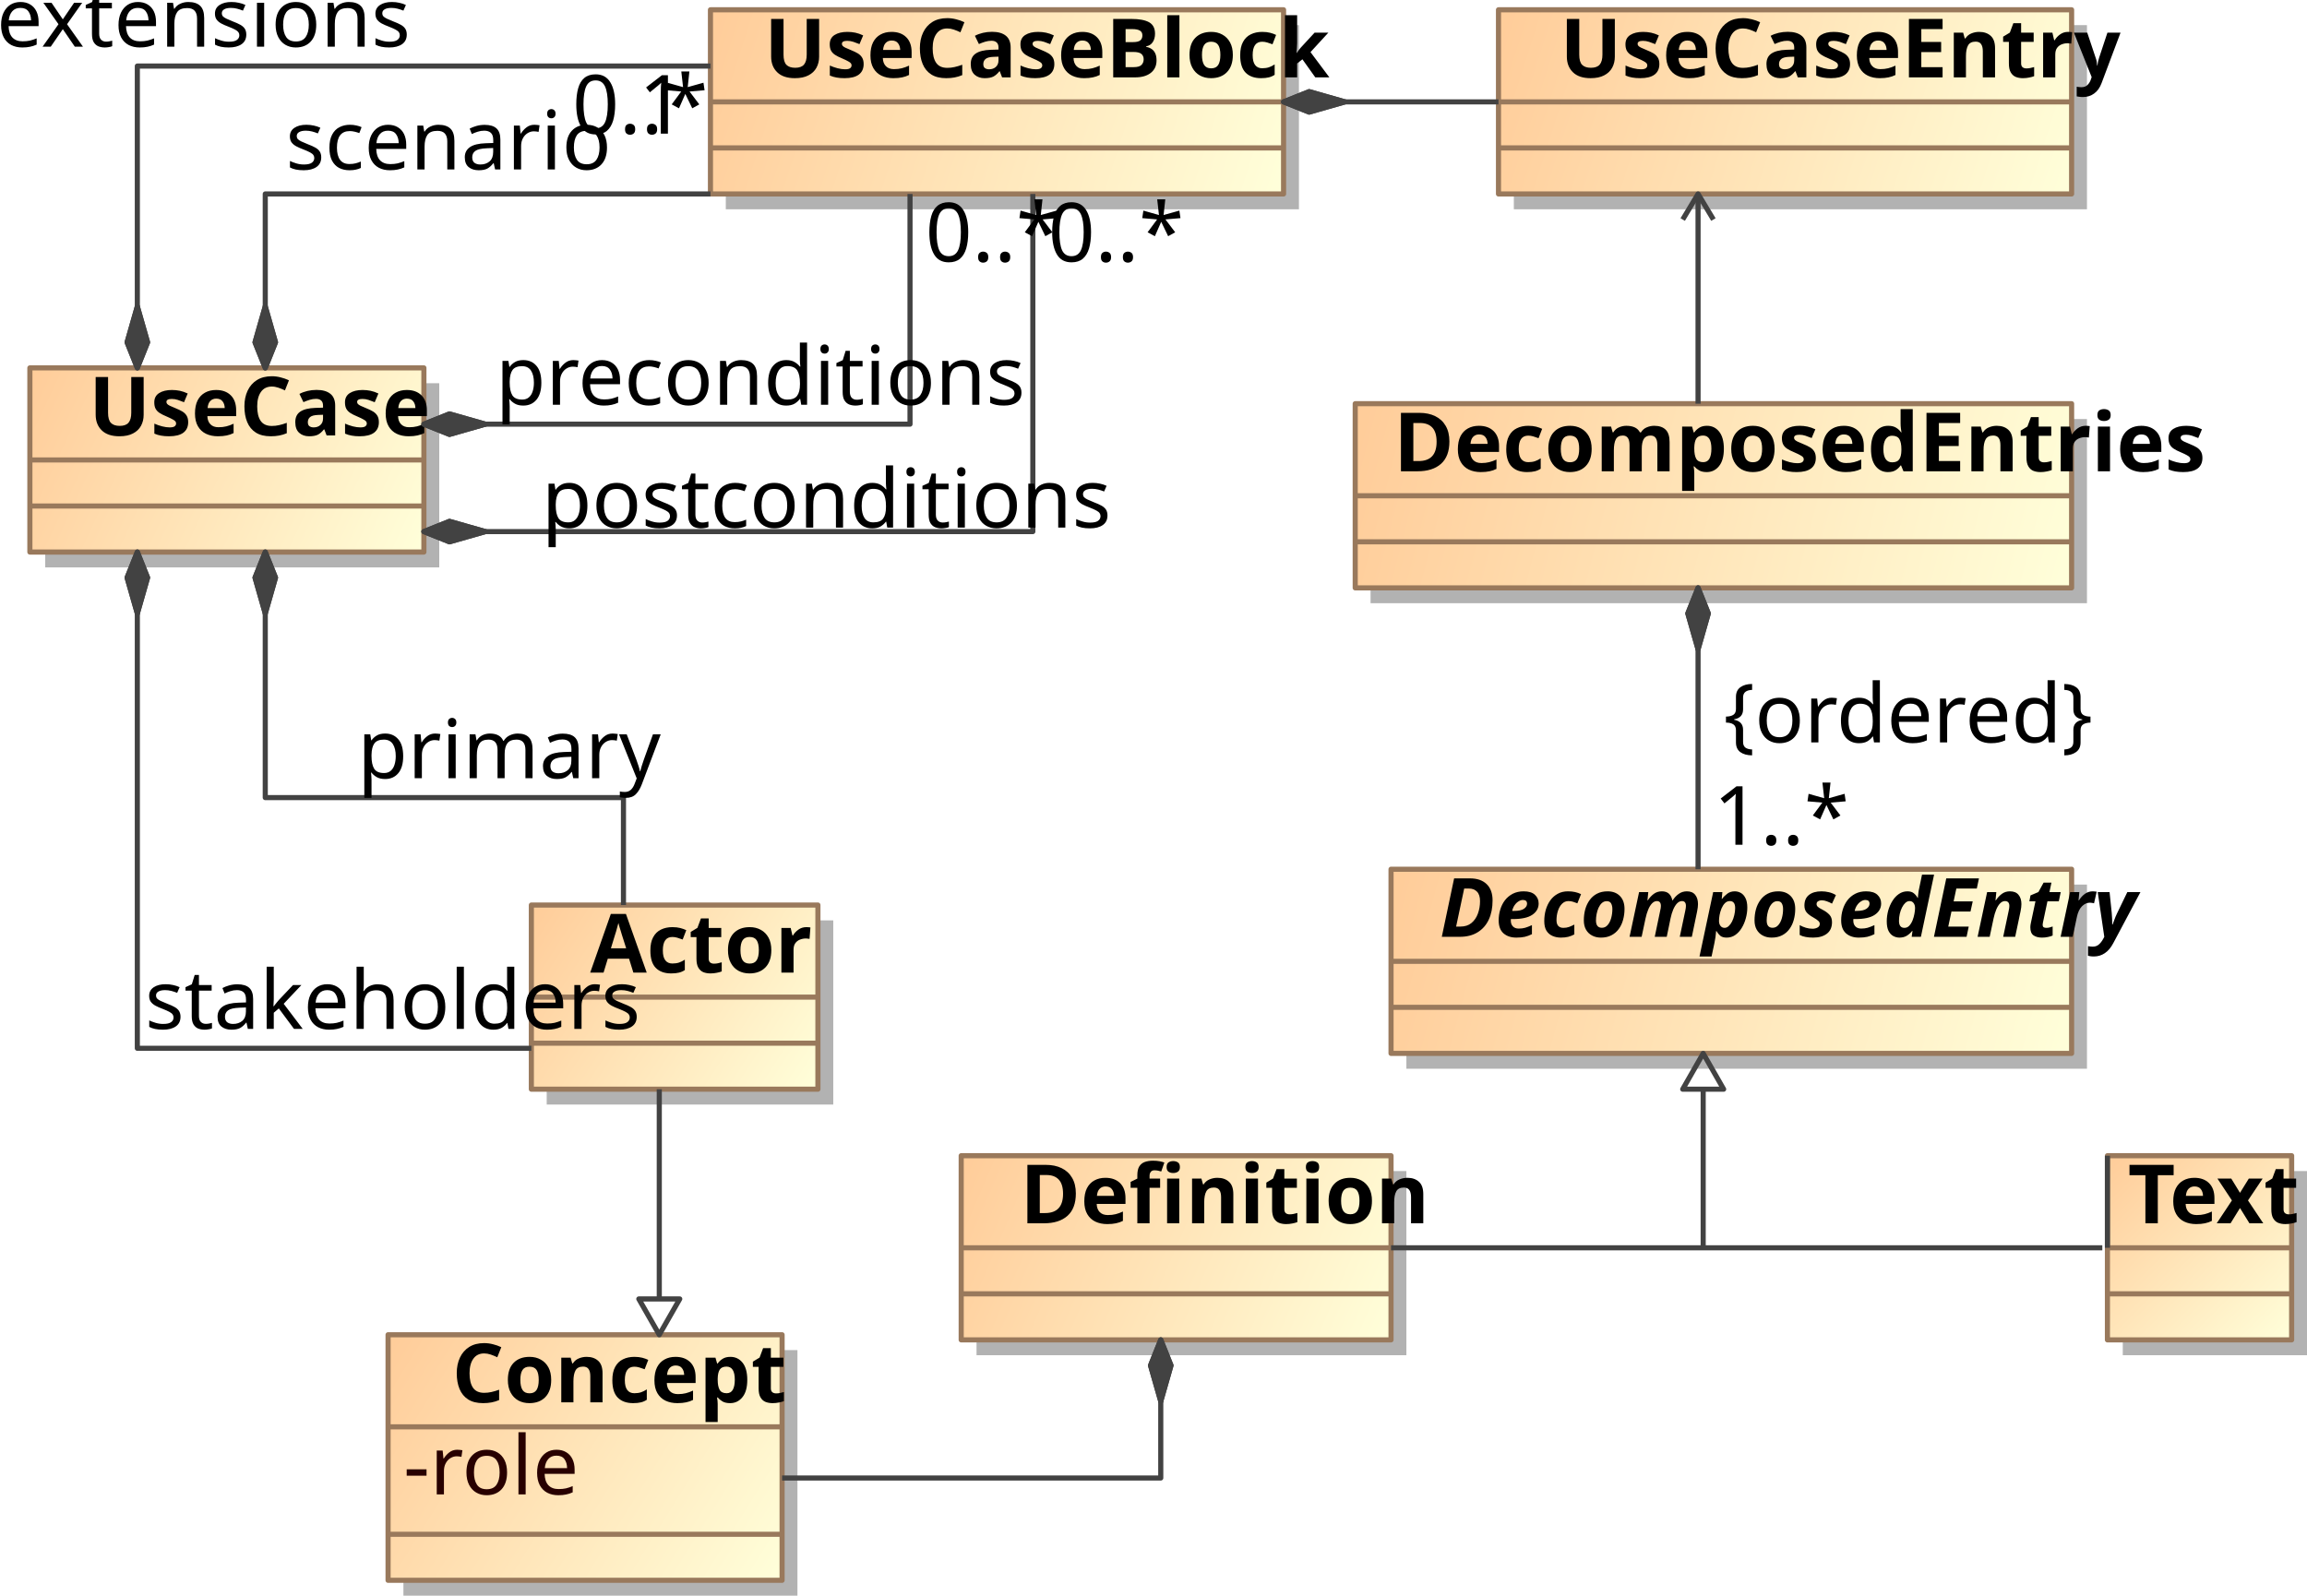
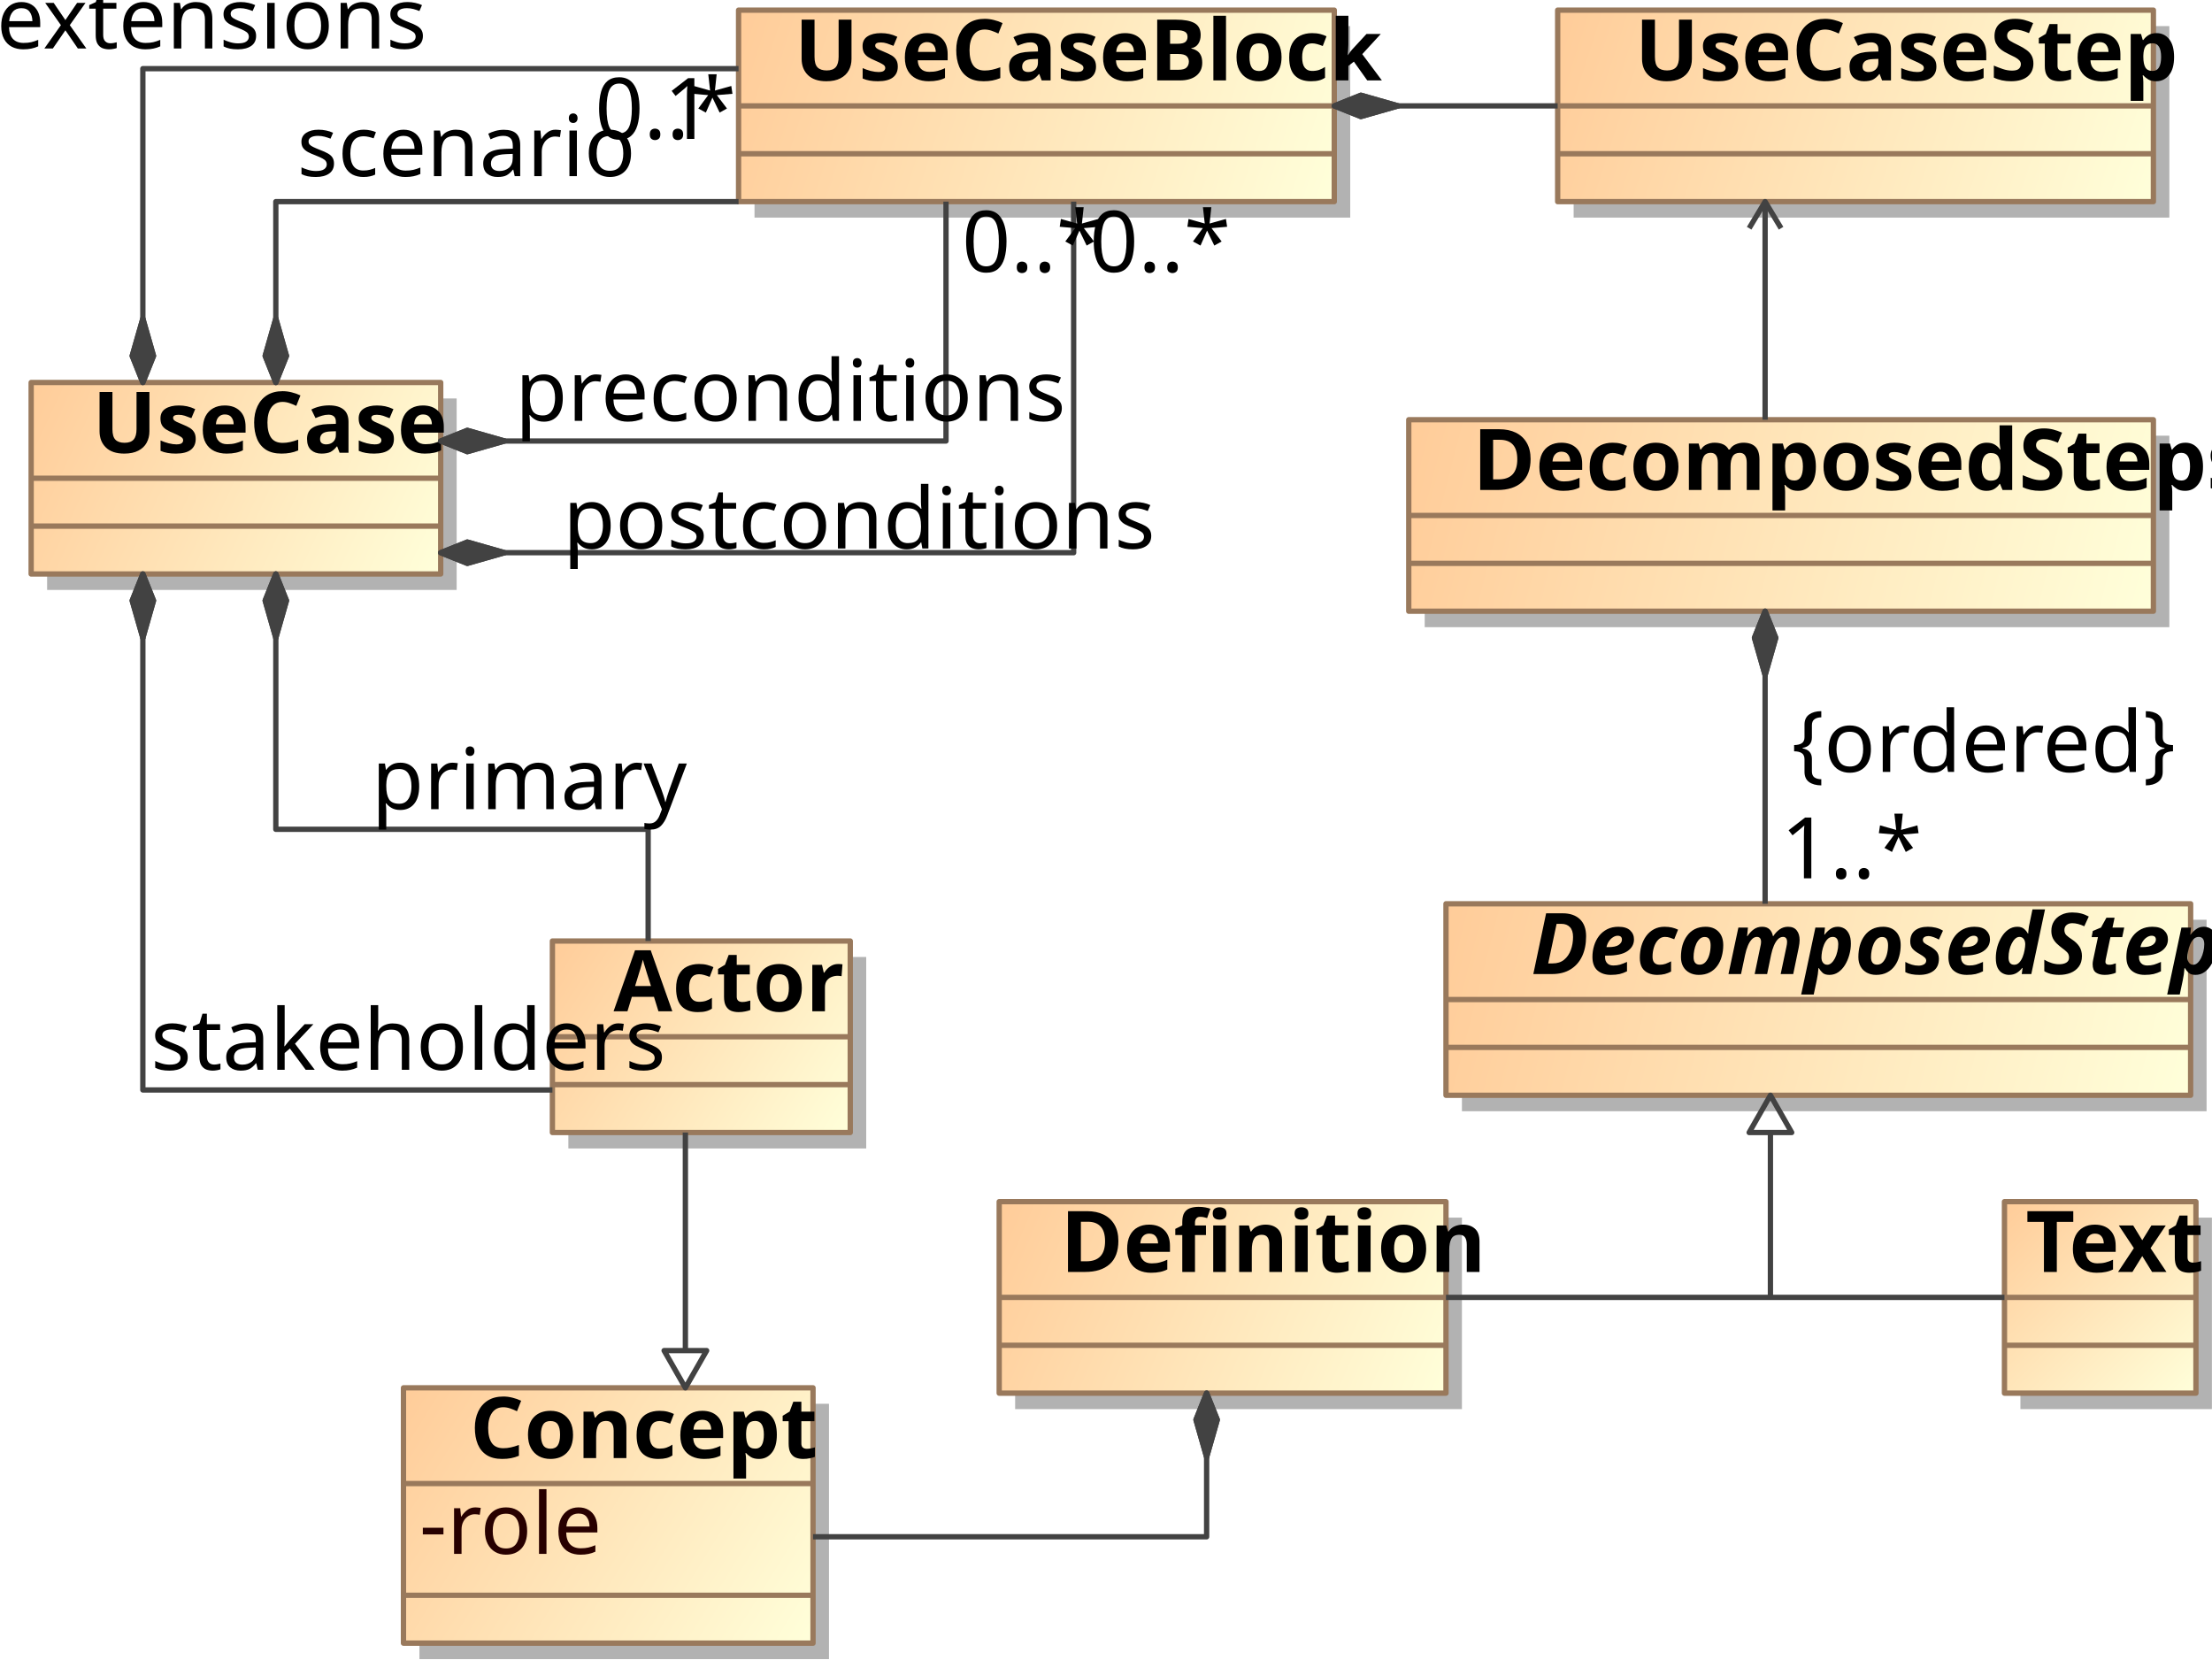
- <svg xmlns="http://www.w3.org/2000/svg" width="4.696in" stroke-miterlimit="10" font-weight="normal" viewBox="0 0 450.838 311.907" height="3.249in" font-style="normal" font-size="12" id="svg2" version="1.1" style="font-style:normal;font-weight:normal;font-size:12px;font-family:Dialog;color-interpolation:auto;fill:#000000;fill-opacity:1;stroke:#000000;stroke-width:1;stroke-linecap:square;stroke-linejoin:miter;stroke-miterlimit:10;stroke-dasharray:none;stroke-dashoffset:0;stroke-opacity:1;color-rendering:auto;image-rendering:auto;shape-rendering:auto;text-rendering:auto">
+ <svg xmlns="http://www.w3.org/2000/svg" width="4.332in" stroke-miterlimit="10" font-weight="normal" viewBox="0 0 415.838 311.907" height="3.249in" font-style="normal" font-size="12" id="svg2" version="1.1" style="font-style:normal;font-weight:normal;font-size:12px;font-family:Dialog;color-interpolation:auto;fill:#000000;fill-opacity:1;stroke:#000000;stroke-width:1;stroke-linecap:square;stroke-linejoin:miter;stroke-miterlimit:10;stroke-dasharray:none;stroke-dashoffset:0;stroke-opacity:1;color-rendering:auto;image-rendering:auto;shape-rendering:auto;text-rendering:auto">
  <defs id="genericDefs">
    <defs id="defs1">
-       <linearGradient spreadMethod="pad" id="linearGradient1" y2="204" y1="168" x2="427" gradientUnits="userSpaceOnUse" x1="287">
+       <linearGradient spreadMethod="pad" id="linearGradient1" y2="295" y1="259" x2="434" gradientUnits="userSpaceOnUse" x1="294">
        <stop id="stop9" offset="0%" stop-color="rgb(255,204,153)" stop-opacity="1" />
        <stop id="stop11" offset="100%" stop-color="rgb(255,255,218)" stop-opacity="1" />
      </linearGradient>
-       <linearGradient spreadMethod="pad" id="linearGradient2" y2="295" y1="259" x2="427" gradientUnits="userSpaceOnUse" x1="294">
+       <linearGradient spreadMethod="pad" id="linearGradient2" y2="204" y1="168" x2="427" gradientUnits="userSpaceOnUse" x1="287">
        <stop id="stop14" offset="0%" stop-color="rgb(255,204,153)" stop-opacity="1" />
        <stop id="stop16" offset="100%" stop-color="rgb(255,255,218)" stop-opacity="1" />
      </linearGradient>
      <linearGradient spreadMethod="pad" id="linearGradient3" y2="127" y1="91" x2="427" gradientUnits="userSpaceOnUse" x1="315">
        <stop id="stop19" offset="0%" stop-color="rgb(255,204,153)" stop-opacity="1" />
        <stop id="stop21" offset="100%" stop-color="rgb(255,255,218)" stop-opacity="1" />
      </linearGradient>
      <linearGradient spreadMethod="pad" id="linearGradient4" y2="127" y1="91" x2="273" gradientUnits="userSpaceOnUse" x1="161">
        <stop id="stop24" offset="0%" stop-color="rgb(255,204,153)" stop-opacity="1" />
        <stop id="stop26" offset="100%" stop-color="rgb(255,255,218)" stop-opacity="1" />
      </linearGradient>
      <linearGradient spreadMethod="pad" id="linearGradient5" y2="351" y1="315" x2="294" gradientUnits="userSpaceOnUse" x1="210">
        <stop id="stop29" offset="0%" stop-color="rgb(255,204,153)" stop-opacity="1" />
        <stop id="stop31" offset="100%" stop-color="rgb(255,255,218)" stop-opacity="1" />
      </linearGradient>
      <linearGradient spreadMethod="pad" id="linearGradient6" y2="398" y1="350" x2="175" gradientUnits="userSpaceOnUse" x1="98">
        <stop id="stop34" offset="0%" stop-color="rgb(255,204,153)" stop-opacity="1" />
        <stop id="stop36" offset="100%" stop-color="rgb(255,255,218)" stop-opacity="1" />
      </linearGradient>
      <linearGradient spreadMethod="pad" id="linearGradient7" y2="197" y1="161" x2="105" gradientUnits="userSpaceOnUse" x1="28">
        <stop id="stop39" offset="0%" stop-color="rgb(255,204,153)" stop-opacity="1" />
        <stop id="stop41" offset="100%" stop-color="rgb(255,255,218)" stop-opacity="1" />
      </linearGradient>
      <linearGradient spreadMethod="pad" id="linearGradient8" y2="302" y1="266" x2="182" gradientUnits="userSpaceOnUse" x1="126">
        <stop id="stop44" offset="0%" stop-color="rgb(255,204,153)" stop-opacity="1" />
        <stop id="stop46" offset="100%" stop-color="rgb(255,255,218)" stop-opacity="1" />
      </linearGradient>
-       <linearGradient spreadMethod="pad" id="linearGradient9" y2="351" y1="315" x2="470" gradientUnits="userSpaceOnUse" x1="434">
+       <linearGradient spreadMethod="pad" id="linearGradient9" y2="351" y1="315" x2="435" gradientUnits="userSpaceOnUse" x1="399">
        <stop id="stop49" offset="0%" stop-color="rgb(255,204,153)" stop-opacity="1" />
        <stop id="stop51" offset="100%" stop-color="rgb(255,255,218)" stop-opacity="1" />
      </linearGradient>
      <clipPath id="clipPath1" clipPathUnits="userSpaceOnUse">
        <path id="path54" d="m 0,-5 505,0 0,438 L 0,433 0,-5 Z" />
      </clipPath>
      <clipPath id="clipPath2" clipPathUnits="userSpaceOnUse">
        <path id="path57" d="M -61.01,39.887 193.869,-372.741 545.241,-155.7 290.361,256.928 -61.01,39.887 Z" />
      </clipPath>
    </defs>
  </defs>
-   <text x="169" space="preserve" y="18.21" font-weight="normal" clip-path="url(#clipPath1)" id="text89" style="font-weight:normal;font-size:medium;stroke:none;stroke-linecap:butt;stroke-linejoin:round;text-rendering:geometricPrecision" transform="translate(498.0797,-46.2803)" />
-   <rect x="290" y="171" clip-path="url(#clipPath1)" width="140" height="36" id="rect99" style="font-weight:bold;font-size:medium;fill:#b2b2b2;stroke:none;stroke-linecap:butt;stroke-linejoin:round;text-rendering:geometricPrecision" transform="translate(-22.16211,-89.09322)" />
-   <rect x="287" y="168" clip-path="url(#clipPath1)" width="140" height="36" id="rect101" style="font-weight:bold;font-size:medium;fill:url(#linearGradient1);stroke:none;stroke-linecap:butt;stroke-linejoin:round;text-rendering:geometricPrecision" transform="translate(-22.16211,-89.09322)" />
-   <rect x="287" y="168" clip-path="url(#clipPath1)" width="140" height="36" id="rect103" style="font-weight:bold;font-size:medium;fill:none;stroke:#99795c;stroke-linecap:butt;stroke-linejoin:round;text-rendering:geometricPrecision" transform="translate(-22.16211,-89.09322)" />
-   <line clip-path="url(#clipPath1)" x1="287" x2="427" y1="186" y2="186" id="line105" style="font-weight:bold;font-size:medium;fill:none;stroke:#99795c;stroke-linecap:butt;stroke-linejoin:round;text-rendering:geometricPrecision" transform="translate(-22.16211,-89.09322)" />
-   <line clip-path="url(#clipPath1)" x1="287" x2="427" y1="195" y2="195" id="line107" style="font-weight:bold;font-size:medium;fill:none;stroke:#99795c;stroke-linecap:butt;stroke-linejoin:round;text-rendering:geometricPrecision" transform="translate(-22.16211,-89.09322)" />
-   <text x="294.5" space="preserve" y="181.21" clip-path="url(#clipPath1)" id="text109" style="font-weight:bold;font-size:medium;stroke:none;stroke-linecap:butt;stroke-linejoin:round;text-rendering:geometricPrecision" transform="translate(-22.16211,-89.09322)">DecomposedEntries</text>
-   <rect x="297" y="262" clip-path="url(#clipPath1)" width="133" height="36" id="rect111" style="font-weight:bold;font-size:medium;fill:#b2b2b2;stroke:none;stroke-linecap:butt;stroke-linejoin:round;text-rendering:geometricPrecision" transform="translate(-22.16211,-89.09322)" />
-   <rect x="294" y="259" clip-path="url(#clipPath1)" width="133" height="36" id="rect113" style="font-weight:bold;font-size:medium;fill:url(#linearGradient2);stroke:none;stroke-linecap:butt;stroke-linejoin:round;text-rendering:geometricPrecision" transform="translate(-22.16211,-89.09322)" />
-   <rect x="294" y="259" clip-path="url(#clipPath1)" width="133" height="36" id="rect115" style="font-weight:bold;font-size:medium;fill:none;stroke:#99795c;stroke-linecap:butt;stroke-linejoin:round;text-rendering:geometricPrecision" transform="translate(-22.16211,-89.09322)" />
-   <line clip-path="url(#clipPath1)" x1="294" x2="427" y1="277" y2="277" id="line117" style="font-weight:bold;font-size:medium;fill:none;stroke:#99795c;stroke-linecap:butt;stroke-linejoin:round;text-rendering:geometricPrecision" transform="translate(-22.16211,-89.09322)" />
-   <line clip-path="url(#clipPath1)" x1="294" x2="427" y1="286" y2="286" id="line119" style="font-weight:bold;font-size:medium;fill:none;stroke:#99795c;stroke-linecap:butt;stroke-linejoin:round;text-rendering:geometricPrecision" transform="translate(-22.16211,-89.09322)" />
-   <text font-style="italic" x="303.5" space="preserve" y="272.21" clip-path="url(#clipPath1)" id="text121" style="font-style:italic;font-weight:bold;font-size:medium;stroke:none;stroke-linecap:butt;stroke-linejoin:round;text-rendering:geometricPrecision" transform="translate(-22.16211,-89.09322)">DecomposedEntry</text>
+   <text x="169" space="preserve" y="18.21" font-weight="normal" clip-path="url(#clipPath1)" id="text89" style="font-weight:normal;font-size:medium;stroke:none;stroke-linecap:butt;stroke-linejoin:round;text-rendering:geometricPrecision" transform="translate(592.4777,-81.75423)" />
+   <rect x="297" y="262" clip-path="url(#clipPath1)" width="140" height="36" id="rect99" style="font-weight:bold;font-size:medium;fill:#b2b2b2;stroke:none;stroke-linecap:butt;stroke-linejoin:round;text-rendering:geometricPrecision" transform="translate(-22.16211,-89.09322)" />
+   <rect x="294" y="259" clip-path="url(#clipPath1)" width="140" height="36" id="rect101" style="font-weight:bold;font-size:medium;fill:url(#linearGradient1);stroke:none;stroke-linecap:butt;stroke-linejoin:round;text-rendering:geometricPrecision" transform="translate(-22.16211,-89.09322)" />
+   <rect x="294" y="259" clip-path="url(#clipPath1)" width="140" height="36" id="rect103" style="font-weight:bold;font-size:medium;fill:none;stroke:#99795c;stroke-linecap:butt;stroke-linejoin:round;text-rendering:geometricPrecision" transform="translate(-22.16211,-89.09322)" />
+   <line clip-path="url(#clipPath1)" x1="294" x2="434" y1="277" y2="277" id="line105" style="font-weight:bold;font-size:medium;fill:none;stroke:#99795c;stroke-linecap:butt;stroke-linejoin:round;text-rendering:geometricPrecision" transform="translate(-22.16211,-89.09322)" />
+   <line clip-path="url(#clipPath1)" x1="294" x2="434" y1="286" y2="286" id="line107" style="font-weight:bold;font-size:medium;fill:none;stroke:#99795c;stroke-linecap:butt;stroke-linejoin:round;text-rendering:geometricPrecision" transform="translate(-22.16211,-89.09322)" />
+   <text font-style="italic" x="310" space="preserve" y="272.21" clip-path="url(#clipPath1)" id="text109" style="font-style:italic;font-weight:bold;font-size:medium;stroke:none;stroke-linecap:butt;stroke-linejoin:round;text-rendering:geometricPrecision" transform="translate(-22.16211,-89.09322)">DecomposedStep</text>
+   <rect x="290" y="171" clip-path="url(#clipPath1)" width="140" height="36" id="rect111" style="font-weight:bold;font-size:medium;fill:#b2b2b2;stroke:none;stroke-linecap:butt;stroke-linejoin:round;text-rendering:geometricPrecision" transform="translate(-22.16211,-89.09322)" />
+   <rect x="287" y="168" clip-path="url(#clipPath1)" width="140" height="36" id="rect113" style="font-weight:bold;font-size:medium;fill:url(#linearGradient2);stroke:none;stroke-linecap:butt;stroke-linejoin:round;text-rendering:geometricPrecision" transform="translate(-22.16211,-89.09322)" />
+   <rect x="287" y="168" clip-path="url(#clipPath1)" width="140" height="36" id="rect115" style="font-weight:bold;font-size:medium;fill:none;stroke:#99795c;stroke-linecap:butt;stroke-linejoin:round;text-rendering:geometricPrecision" transform="translate(-22.16211,-89.09322)" />
+   <line clip-path="url(#clipPath1)" x1="287" x2="427" y1="186" y2="186" id="line117" style="font-weight:bold;font-size:medium;fill:none;stroke:#99795c;stroke-linecap:butt;stroke-linejoin:round;text-rendering:geometricPrecision" transform="translate(-22.16211,-89.09322)" />
+   <line clip-path="url(#clipPath1)" x1="287" x2="427" y1="195" y2="195" id="line119" style="font-weight:bold;font-size:medium;fill:none;stroke:#99795c;stroke-linecap:butt;stroke-linejoin:round;text-rendering:geometricPrecision" transform="translate(-22.16211,-89.09322)" />
+   <text x="299" space="preserve" y="181.21" clip-path="url(#clipPath1)" id="text121" style="font-weight:bold;font-size:medium;stroke:none;stroke-linecap:butt;stroke-linejoin:round;text-rendering:geometricPrecision" transform="translate(-22.16211,-89.09322)">DecomposedSteps</text>
  <rect x="318" y="94" clip-path="url(#clipPath1)" width="112" height="36" id="rect123" style="font-weight:bold;font-size:medium;fill:#b2b2b2;stroke:none;stroke-linecap:butt;stroke-linejoin:round;text-rendering:geometricPrecision" transform="translate(-22.16211,-89.09322)" />
  <rect x="315" y="91" clip-path="url(#clipPath1)" width="112" height="36" id="rect125" style="font-weight:bold;font-size:medium;fill:url(#linearGradient3);stroke:none;stroke-linecap:butt;stroke-linejoin:round;text-rendering:geometricPrecision" transform="translate(-22.16211,-89.09322)" />
  <rect x="315" y="91" clip-path="url(#clipPath1)" width="112" height="36" id="rect127" style="font-weight:bold;font-size:medium;fill:none;stroke:#99795c;stroke-linecap:butt;stroke-linejoin:round;text-rendering:geometricPrecision" transform="translate(-22.16211,-89.09322)" />
  <line clip-path="url(#clipPath1)" x1="315" x2="427" y1="109" y2="109" id="line129" style="font-weight:bold;font-size:medium;fill:none;stroke:#99795c;stroke-linecap:butt;stroke-linejoin:round;text-rendering:geometricPrecision" transform="translate(-22.16211,-89.09322)" />
  <line clip-path="url(#clipPath1)" x1="315" x2="427" y1="118" y2="118" id="line131" style="font-weight:bold;font-size:medium;fill:none;stroke:#99795c;stroke-linecap:butt;stroke-linejoin:round;text-rendering:geometricPrecision" transform="translate(-22.16211,-89.09322)" />
-   <text x="327" space="preserve" y="104.21" clip-path="url(#clipPath1)" id="text133" style="font-weight:bold;font-size:medium;stroke:none;stroke-linecap:butt;stroke-linejoin:round;text-rendering:geometricPrecision" transform="translate(-22.16211,-89.09322)">UseCaseEntry</text>
+   <text x="329.5" space="preserve" y="104.21" clip-path="url(#clipPath1)" id="text133" style="font-weight:bold;font-size:medium;stroke:none;stroke-linecap:butt;stroke-linejoin:round;text-rendering:geometricPrecision" transform="translate(-22.16211,-89.09322)">UseCaseStep</text>
  <rect x="164" y="94" clip-path="url(#clipPath1)" width="112" height="36" id="rect135" style="font-weight:bold;font-size:medium;fill:#b2b2b2;stroke:none;stroke-linecap:butt;stroke-linejoin:round;text-rendering:geometricPrecision" transform="translate(-22.16211,-89.09322)" />
  <rect x="161" y="91" clip-path="url(#clipPath1)" width="112" height="36" id="rect137" style="font-weight:bold;font-size:medium;fill:url(#linearGradient4);stroke:none;stroke-linecap:butt;stroke-linejoin:round;text-rendering:geometricPrecision" transform="translate(-22.16211,-89.09322)" />
  <rect x="161" y="91" clip-path="url(#clipPath1)" width="112" height="36" id="rect139" style="font-weight:bold;font-size:medium;fill:none;stroke:#99795c;stroke-linecap:butt;stroke-linejoin:round;text-rendering:geometricPrecision" transform="translate(-22.16211,-89.09322)" />
  <line clip-path="url(#clipPath1)" x1="161" x2="273" y1="109" y2="109" id="line141" style="font-weight:bold;font-size:medium;fill:none;stroke:#99795c;stroke-linecap:butt;stroke-linejoin:round;text-rendering:geometricPrecision" transform="translate(-22.16211,-89.09322)" />
  <line clip-path="url(#clipPath1)" x1="161" x2="273" y1="118" y2="118" id="line143" style="font-weight:bold;font-size:medium;fill:none;stroke:#99795c;stroke-linecap:butt;stroke-linejoin:round;text-rendering:geometricPrecision" transform="translate(-22.16211,-89.09322)" />
  <text x="171.5" space="preserve" y="104.21" clip-path="url(#clipPath1)" id="text145" style="font-weight:bold;font-size:medium;stroke:none;stroke-linecap:butt;stroke-linejoin:round;text-rendering:geometricPrecision" transform="translate(-22.16211,-89.09322)">UseCaseBlock</text>
  <rect x="213" y="318" clip-path="url(#clipPath1)" width="84" height="36" id="rect147" style="font-weight:bold;font-size:medium;fill:#b2b2b2;stroke:none;stroke-linecap:butt;stroke-linejoin:round;text-rendering:geometricPrecision" transform="translate(-22.16211,-89.09322)" />
  <rect x="210" y="315" clip-path="url(#clipPath1)" width="84" height="36" id="rect149" style="font-weight:bold;font-size:medium;fill:url(#linearGradient5);stroke:none;stroke-linecap:butt;stroke-linejoin:round;text-rendering:geometricPrecision" transform="translate(-22.16211,-89.09322)" />
  <rect x="210" y="315" clip-path="url(#clipPath1)" width="84" height="36" id="rect151" style="font-weight:bold;font-size:medium;fill:none;stroke:#99795c;stroke-linecap:butt;stroke-linejoin:round;text-rendering:geometricPrecision" transform="translate(-22.16211,-89.09322)" />
  <line clip-path="url(#clipPath1)" x1="210" x2="294" y1="333" y2="333" id="line153" style="font-weight:bold;font-size:medium;fill:none;stroke:#99795c;stroke-linecap:butt;stroke-linejoin:round;text-rendering:geometricPrecision" transform="translate(-22.16211,-89.09322)" />
  <line clip-path="url(#clipPath1)" x1="210" x2="294" y1="342" y2="342" id="line155" style="font-weight:bold;font-size:medium;fill:none;stroke:#99795c;stroke-linecap:butt;stroke-linejoin:round;text-rendering:geometricPrecision" transform="translate(-22.16211,-89.09322)" />
  <text x="221.5" space="preserve" y="328.21" clip-path="url(#clipPath1)" id="text157" style="font-weight:bold;font-size:medium;stroke:none;stroke-linecap:butt;stroke-linejoin:round;text-rendering:geometricPrecision" transform="translate(-22.16211,-89.09322)">Definition</text>
  <rect x="101" y="353" clip-path="url(#clipPath1)" width="77" height="48" id="rect159" style="font-weight:bold;font-size:medium;fill:#b2b2b2;stroke:none;stroke-linecap:butt;stroke-linejoin:round;text-rendering:geometricPrecision" transform="translate(-22.16211,-89.09322)" />
  <rect x="98" y="350" clip-path="url(#clipPath1)" width="77" height="48" id="rect161" style="font-weight:bold;font-size:medium;fill:url(#linearGradient6);stroke:none;stroke-linecap:butt;stroke-linejoin:round;text-rendering:geometricPrecision" transform="translate(-22.16211,-89.09322)" />
  <rect x="98" y="350" clip-path="url(#clipPath1)" width="77" height="48" id="rect163" style="font-weight:bold;font-size:medium;fill:none;stroke:#99795c;stroke-linecap:butt;stroke-linejoin:round;text-rendering:geometricPrecision" transform="translate(-22.16211,-89.09322)" />
  <line clip-path="url(#clipPath1)" x1="98" x2="175" y1="368" y2="368" id="line165" style="font-weight:bold;font-size:medium;fill:none;stroke:#99795c;stroke-linecap:butt;stroke-linejoin:round;text-rendering:geometricPrecision" transform="translate(-22.16211,-89.09322)" />
  <text x="101" y="381.21" clip-path="url(#clipPath1)" font-weight="normal" space="preserve" id="text167" style="font-weight:normal;font-size:medium;fill:#280000;stroke:none;stroke-linecap:butt;stroke-linejoin:round;text-rendering:geometricPrecision" transform="translate(-22.16211,-89.09322)">-role</text>
  <line clip-path="url(#clipPath1)" x1="98" x2="175" y1="389" y2="389" id="line169" style="font-weight:bold;font-size:medium;fill:none;stroke:#99795c;stroke-linecap:butt;stroke-linejoin:round;text-rendering:geometricPrecision" transform="translate(-22.16211,-89.09322)" />
  <text x="110.5" space="preserve" y="363.21" clip-path="url(#clipPath1)" id="text171" style="font-weight:bold;font-size:medium;stroke:none;stroke-linecap:butt;stroke-linejoin:round;text-rendering:geometricPrecision" transform="translate(-22.16211,-89.09322)">Concept</text>
  <rect x="31" y="164" clip-path="url(#clipPath1)" width="77" height="36" id="rect173" style="font-weight:bold;font-size:medium;fill:#b2b2b2;stroke:none;stroke-linecap:butt;stroke-linejoin:round;text-rendering:geometricPrecision" transform="translate(-22.16211,-89.09322)" />
  <rect x="28" y="161" clip-path="url(#clipPath1)" width="77" height="36" id="rect175" style="font-weight:bold;font-size:medium;fill:url(#linearGradient7);stroke:none;stroke-linecap:butt;stroke-linejoin:round;text-rendering:geometricPrecision" transform="translate(-22.16211,-89.09322)" />
  <rect x="28" y="161" clip-path="url(#clipPath1)" width="77" height="36" id="rect177" style="font-weight:bold;font-size:medium;fill:none;stroke:#99795c;stroke-linecap:butt;stroke-linejoin:round;text-rendering:geometricPrecision" transform="translate(-22.16211,-89.09322)" />
  <line clip-path="url(#clipPath1)" x1="28" x2="105" y1="179" y2="179" id="line179" style="font-weight:bold;font-size:medium;fill:none;stroke:#99795c;stroke-linecap:butt;stroke-linejoin:round;text-rendering:geometricPrecision" transform="translate(-22.16211,-89.09322)" />
  <line clip-path="url(#clipPath1)" x1="28" x2="105" y1="188" y2="188" id="line181" style="font-weight:bold;font-size:medium;fill:none;stroke:#99795c;stroke-linecap:butt;stroke-linejoin:round;text-rendering:geometricPrecision" transform="translate(-22.16211,-89.09322)" />
  <text x="39.5" space="preserve" y="174.21" clip-path="url(#clipPath1)" id="text183" style="font-weight:bold;font-size:medium;stroke:none;stroke-linecap:butt;stroke-linejoin:round;text-rendering:geometricPrecision" transform="translate(-22.16211,-89.09322)">UseCase</text>
  <rect x="129" y="269" clip-path="url(#clipPath1)" width="56" height="36" id="rect185" style="font-weight:bold;font-size:medium;fill:#b2b2b2;stroke:none;stroke-linecap:butt;stroke-linejoin:round;text-rendering:geometricPrecision" transform="translate(-22.16211,-89.09322)" />
  <rect x="126" y="266" clip-path="url(#clipPath1)" width="56" height="36" id="rect187" style="font-weight:bold;font-size:medium;fill:url(#linearGradient8);stroke:none;stroke-linecap:butt;stroke-linejoin:round;text-rendering:geometricPrecision" transform="translate(-22.16211,-89.09322)" />
  <rect x="126" y="266" clip-path="url(#clipPath1)" width="56" height="36" id="rect189" style="font-weight:bold;font-size:medium;fill:none;stroke:#99795c;stroke-linecap:butt;stroke-linejoin:round;text-rendering:geometricPrecision" transform="translate(-22.16211,-89.09322)" />
  <line clip-path="url(#clipPath1)" x1="126" x2="182" y1="284" y2="284" id="line191" style="font-weight:bold;font-size:medium;fill:none;stroke:#99795c;stroke-linecap:butt;stroke-linejoin:round;text-rendering:geometricPrecision" transform="translate(-22.16211,-89.09322)" />
  <line clip-path="url(#clipPath1)" x1="126" x2="182" y1="293" y2="293" id="line193" style="font-weight:bold;font-size:medium;fill:none;stroke:#99795c;stroke-linecap:butt;stroke-linejoin:round;text-rendering:geometricPrecision" transform="translate(-22.16211,-89.09322)" />
  <text x="137.5" space="preserve" y="279.21" clip-path="url(#clipPath1)" id="text195" style="font-weight:bold;font-size:medium;stroke:none;stroke-linecap:butt;stroke-linejoin:round;text-rendering:geometricPrecision" transform="translate(-22.16211,-89.09322)">Actor</text>
-   <rect x="437" y="318" clip-path="url(#clipPath1)" width="36" height="36" id="rect197" style="font-weight:bold;font-size:medium;fill:#b2b2b2;stroke:none;stroke-linecap:butt;stroke-linejoin:round;text-rendering:geometricPrecision" transform="translate(-22.16211,-89.09322)" />
-   <rect x="434" y="315" clip-path="url(#clipPath1)" width="36" height="36" id="rect199" style="font-weight:bold;font-size:medium;fill:url(#linearGradient9);stroke:none;stroke-linecap:butt;stroke-linejoin:round;text-rendering:geometricPrecision" transform="translate(-22.16211,-89.09322)" />
-   <rect x="434" y="315" clip-path="url(#clipPath1)" width="36" height="36" id="rect201" style="font-weight:bold;font-size:medium;fill:none;stroke:#99795c;stroke-linecap:butt;stroke-linejoin:round;text-rendering:geometricPrecision" transform="translate(-22.16211,-89.09322)" />
-   <line clip-path="url(#clipPath1)" x1="434" x2="470" y1="333" y2="333" id="line203" style="font-weight:bold;font-size:medium;fill:none;stroke:#99795c;stroke-linecap:butt;stroke-linejoin:round;text-rendering:geometricPrecision" transform="translate(-22.16211,-89.09322)" />
-   <line clip-path="url(#clipPath1)" x1="434" x2="470" y1="342" y2="342" id="line205" style="font-weight:bold;font-size:medium;fill:none;stroke:#99795c;stroke-linecap:butt;stroke-linejoin:round;text-rendering:geometricPrecision" transform="translate(-22.16211,-89.09322)" />
-   <text x="438" space="preserve" y="328.21" clip-path="url(#clipPath1)" id="text207" style="font-weight:bold;font-size:medium;stroke:none;stroke-linecap:butt;stroke-linejoin:round;text-rendering:geometricPrecision" transform="translate(-22.16211,-89.09322)">Text</text>
+   <rect x="402" y="318" clip-path="url(#clipPath1)" width="36" height="36" id="rect197" style="font-weight:bold;font-size:medium;fill:#b2b2b2;stroke:none;stroke-linecap:butt;stroke-linejoin:round;text-rendering:geometricPrecision" transform="translate(-22.16211,-89.09322)" />
+   <rect x="399" y="315" clip-path="url(#clipPath1)" width="36" height="36" id="rect199" style="font-weight:bold;font-size:medium;fill:url(#linearGradient9);stroke:none;stroke-linecap:butt;stroke-linejoin:round;text-rendering:geometricPrecision" transform="translate(-22.16211,-89.09322)" />
+   <rect x="399" y="315" clip-path="url(#clipPath1)" width="36" height="36" id="rect201" style="font-weight:bold;font-size:medium;fill:none;stroke:#99795c;stroke-linecap:butt;stroke-linejoin:round;text-rendering:geometricPrecision" transform="translate(-22.16211,-89.09322)" />
+   <line clip-path="url(#clipPath1)" x1="399" x2="435" y1="333" y2="333" id="line203" style="font-weight:bold;font-size:medium;fill:none;stroke:#99795c;stroke-linecap:butt;stroke-linejoin:round;text-rendering:geometricPrecision" transform="translate(-22.16211,-89.09322)" />
+   <line clip-path="url(#clipPath1)" x1="399" x2="435" y1="342" y2="342" id="line205" style="font-weight:bold;font-size:medium;fill:none;stroke:#99795c;stroke-linecap:butt;stroke-linejoin:round;text-rendering:geometricPrecision" transform="translate(-22.16211,-89.09322)" />
+   <text x="403" space="preserve" y="328.21" clip-path="url(#clipPath1)" id="text207" style="font-weight:bold;font-size:medium;stroke:none;stroke-linecap:butt;stroke-linejoin:round;text-rendering:geometricPrecision" transform="translate(-22.16211,-89.09322)">Text</text>
  <polygon clip-path="url(#clipPath1)" points="351,302 359,302 355,295 " id="polygon209" style="font-weight:bold;font-size:medium;fill:none;stroke:#424242;stroke-linecap:butt;stroke-linejoin:round;text-rendering:geometricPrecision" transform="translate(-22.16211,-89.09322)" />
  <line clip-path="url(#clipPath1)" x1="355" x2="355" y1="302" y2="333" id="line211" style="font-weight:bold;font-size:medium;fill:none;stroke:#424242;stroke-linecap:butt;stroke-linejoin:round;text-rendering:geometricPrecision" transform="translate(-22.16211,-89.09322)" />
-   <line clip-path="url(#clipPath1)" x1="294" x2="433" y1="333" y2="333" id="line213" style="font-weight:bold;font-size:medium;fill:none;stroke:#424242;stroke-linecap:butt;stroke-linejoin:round;text-rendering:geometricPrecision" transform="translate(-22.16211,-89.09322)" />
+   <line clip-path="url(#clipPath1)" x1="294" x2="399" y1="333" y2="333" id="line213" style="font-weight:bold;font-size:medium;fill:none;stroke:#424242;stroke-linecap:butt;stroke-linejoin:round;text-rendering:geometricPrecision" transform="translate(-22.16211,-89.09322)" />
  <polygon clip-path="url(#clipPath1)" points="105,193 110,195 117,193 110,191 " id="polygon215" style="font-weight:bold;font-size:medium;fill:none;stroke:#424242;stroke-linecap:butt;stroke-linejoin:round;text-rendering:geometricPrecision" transform="translate(-22.16211,-89.09322)" />
  <polygon clip-path="url(#clipPath1)" points="105,193 110,195 117,193 110,191 " id="polygon217" style="font-weight:bold;font-size:medium;fill:#424242;stroke:none;stroke-linecap:butt;stroke-linejoin:round;text-rendering:geometricPrecision" transform="translate(-22.16211,-89.09322)" />
  <polygon clip-path="url(#clipPath1)" points="105,193 110,195 117,193 110,191 " id="polygon219" style="font-weight:bold;font-size:medium;fill:none;stroke:#424242;stroke-linecap:butt;stroke-linejoin:round;text-rendering:geometricPrecision" transform="translate(-22.16211,-89.09322)" />
  <path d="m 224,127 0,66 -107,0" clip-path="url(#clipPath1)" id="path221" style="font-weight:bold;font-size:medium;fill:none;stroke:#424242;stroke-linecap:butt;stroke-linejoin:round;text-rendering:geometricPrecision" transform="translate(-22.16211,-89.09322)" />
  <text x="128" space="preserve" y="192.21" font-weight="normal" clip-path="url(#clipPath1)" id="text223" style="font-weight:normal;font-size:medium;stroke:none;stroke-linecap:butt;stroke-linejoin:round;text-rendering:geometricPrecision" transform="translate(-22.16211,-89.09322)">postconditions</text>
  <text x="227" space="preserve" y="140.21" font-weight="normal" clip-path="url(#clipPath1)" id="text225" style="font-weight:normal;font-size:medium;stroke:none;stroke-linecap:butt;stroke-linejoin:round;text-rendering:geometricPrecision" transform="translate(-22.16211,-89.09322)">0..*</text>
  <polygon clip-path="url(#clipPath1)" points="49,161 51,156 49,149 47,156 " id="polygon227" style="font-weight:bold;font-size:medium;fill:none;stroke:#424242;stroke-linecap:butt;stroke-linejoin:round;text-rendering:geometricPrecision" transform="translate(-22.16211,-89.09322)" />
  <polygon clip-path="url(#clipPath1)" points="49,161 51,156 49,149 47,156 " id="polygon229" style="font-weight:bold;font-size:medium;fill:#424242;stroke:none;stroke-linecap:butt;stroke-linejoin:round;text-rendering:geometricPrecision" transform="translate(-22.16211,-89.09322)" />
  <polygon clip-path="url(#clipPath1)" points="49,161 51,156 49,149 47,156 " id="polygon231" style="font-weight:bold;font-size:medium;fill:none;stroke:#424242;stroke-linecap:butt;stroke-linejoin:round;text-rendering:geometricPrecision" transform="translate(-22.16211,-89.09322)" />
  <path d="m 161,102 -112,0 0,47" clip-path="url(#clipPath1)" id="path233" style="font-weight:bold;font-size:medium;fill:none;stroke:#424242;stroke-linecap:butt;stroke-linejoin:round;text-rendering:geometricPrecision" transform="translate(-22.16211,-89.09322)" />
  <text x="21.5" space="preserve" y="98.21" font-weight="normal" clip-path="url(#clipPath1)" id="text235" style="font-weight:normal;font-size:medium;stroke:none;stroke-linecap:butt;stroke-linejoin:round;text-rendering:geometricPrecision" transform="translate(-22.16211,-89.09322)">extensions</text>
  <text x="134" space="preserve" y="115.21" font-weight="normal" clip-path="url(#clipPath1)" id="text237" style="font-weight:normal;font-size:medium;stroke:none;stroke-linecap:butt;stroke-linejoin:round;text-rendering:geometricPrecision" transform="translate(-22.16211,-89.09322)">0..*</text>
  <polygon clip-path="url(#clipPath1)" points="49,197 47,202 49,209 51,202 " id="polygon239" style="font-weight:bold;font-size:medium;fill:none;stroke:#424242;stroke-linecap:butt;stroke-linejoin:round;text-rendering:geometricPrecision" transform="translate(-22.16211,-89.09322)" />
  <polygon clip-path="url(#clipPath1)" points="49,197 47,202 49,209 51,202 " id="polygon241" style="font-weight:bold;font-size:medium;fill:#424242;stroke:none;stroke-linecap:butt;stroke-linejoin:round;text-rendering:geometricPrecision" transform="translate(-22.16211,-89.09322)" />
  <polygon clip-path="url(#clipPath1)" points="49,197 47,202 49,209 51,202 " id="polygon243" style="font-weight:bold;font-size:medium;fill:none;stroke:#424242;stroke-linecap:butt;stroke-linejoin:round;text-rendering:geometricPrecision" transform="translate(-22.16211,-89.09322)" />
  <path d="m 126,294 -77,0 0,-85" clip-path="url(#clipPath1)" id="path245" style="font-weight:bold;font-size:medium;fill:none;stroke:#424242;stroke-linecap:butt;stroke-linejoin:round;text-rendering:geometricPrecision" transform="translate(-22.16211,-89.09322)" />
  <text x="50.5" space="preserve" y="290.21" font-weight="normal" clip-path="url(#clipPath1)" id="text247" style="font-weight:normal;font-size:medium;stroke:none;stroke-linecap:butt;stroke-linejoin:round;text-rendering:geometricPrecision" transform="translate(-22.16211,-89.09322)">stakeholders</text>
  <polygon clip-path="url(#clipPath1)" points="105,172 110,174 117,172 110,170 " id="polygon249" style="font-weight:bold;font-size:medium;fill:none;stroke:#424242;stroke-linecap:butt;stroke-linejoin:round;text-rendering:geometricPrecision" transform="translate(-22.16211,-89.09322)" />
  <polygon clip-path="url(#clipPath1)" points="105,172 110,174 117,172 110,170 " id="polygon251" style="font-weight:bold;font-size:medium;fill:#424242;stroke:none;stroke-linecap:butt;stroke-linejoin:round;text-rendering:geometricPrecision" transform="translate(-22.16211,-89.09322)" />
  <polygon clip-path="url(#clipPath1)" points="105,172 110,174 117,172 110,170 " id="polygon253" style="font-weight:bold;font-size:medium;fill:none;stroke:#424242;stroke-linecap:butt;stroke-linejoin:round;text-rendering:geometricPrecision" transform="translate(-22.16211,-89.09322)" />
  <path d="m 200,127 0,45 -83,0" clip-path="url(#clipPath1)" id="path255" style="font-weight:bold;font-size:medium;fill:none;stroke:#424242;stroke-linecap:butt;stroke-linejoin:round;text-rendering:geometricPrecision" transform="translate(-22.16211,-89.09322)" />
  <text x="119" space="preserve" y="168.21" font-weight="normal" clip-path="url(#clipPath1)" id="text257" style="font-weight:normal;font-size:medium;stroke:none;stroke-linecap:butt;stroke-linejoin:round;text-rendering:geometricPrecision" transform="translate(-22.16211,-89.09322)">preconditions</text>
  <text x="203" space="preserve" y="140.21" font-weight="normal" clip-path="url(#clipPath1)" id="text259" style="font-weight:normal;font-size:medium;stroke:none;stroke-linecap:butt;stroke-linejoin:round;text-rendering:geometricPrecision" transform="translate(-22.16211,-89.09322)">0..*</text>
  <polygon clip-path="url(#clipPath1)" points="74,161 76,156 74,149 72,156 " id="polygon261" style="font-weight:bold;font-size:medium;fill:none;stroke:#424242;stroke-linecap:butt;stroke-linejoin:round;text-rendering:geometricPrecision" transform="translate(-22.16211,-89.09322)" />
  <polygon clip-path="url(#clipPath1)" points="74,161 76,156 74,149 72,156 " id="polygon263" style="font-weight:bold;font-size:medium;fill:#424242;stroke:none;stroke-linecap:butt;stroke-linejoin:round;text-rendering:geometricPrecision" transform="translate(-22.16211,-89.09322)" />
  <polygon clip-path="url(#clipPath1)" points="74,161 76,156 74,149 72,156 " id="polygon265" style="font-weight:bold;font-size:medium;fill:none;stroke:#424242;stroke-linecap:butt;stroke-linejoin:round;text-rendering:geometricPrecision" transform="translate(-22.16211,-89.09322)" />
  <path d="m 161,127 -87,0 0,22" clip-path="url(#clipPath1)" id="path267" style="font-weight:bold;font-size:medium;fill:none;stroke:#424242;stroke-linecap:butt;stroke-linejoin:round;text-rendering:geometricPrecision" transform="translate(-22.16211,-89.09322)" />
  <text x="78" space="preserve" y="122.21" font-weight="normal" clip-path="url(#clipPath1)" id="text269" style="font-weight:normal;font-size:medium;stroke:none;stroke-linecap:butt;stroke-linejoin:round;text-rendering:geometricPrecision" transform="translate(-22.16211,-89.09322)">scenario</text>
  <text x="147" space="preserve" y="115.21" font-weight="normal" clip-path="url(#clipPath1)" id="text271" style="font-weight:normal;font-size:medium;stroke:none;stroke-linecap:butt;stroke-linejoin:round;text-rendering:geometricPrecision" transform="translate(-22.16211,-89.09322)">1</text>
  <polygon clip-path="url(#clipPath1)" points="249,351 247,356 249,363 251,356 " id="polygon273" style="font-weight:bold;font-size:medium;fill:none;stroke:#424242;stroke-linecap:butt;stroke-linejoin:round;text-rendering:geometricPrecision" transform="translate(-22.16211,-89.09322)" />
  <polygon clip-path="url(#clipPath1)" points="249,351 247,356 249,363 251,356 " id="polygon275" style="font-weight:bold;font-size:medium;fill:#424242;stroke:none;stroke-linecap:butt;stroke-linejoin:round;text-rendering:geometricPrecision" transform="translate(-22.16211,-89.09322)" />
  <polygon clip-path="url(#clipPath1)" points="249,351 247,356 249,363 251,356 " id="polygon277" style="font-weight:bold;font-size:medium;fill:none;stroke:#424242;stroke-linecap:butt;stroke-linejoin:round;text-rendering:geometricPrecision" transform="translate(-22.16211,-89.09322)" />
  <path d="m 175,378 74,0 0,-15" clip-path="url(#clipPath1)" id="path279" style="font-weight:bold;font-size:medium;fill:none;stroke:#424242;stroke-linecap:butt;stroke-linejoin:round;text-rendering:geometricPrecision" transform="translate(-22.16211,-89.09322)" />
  <polygon clip-path="url(#clipPath1)" points="74,197 72,202 74,209 76,202 " id="polygon281" style="font-weight:bold;font-size:medium;fill:none;stroke:#424242;stroke-linecap:butt;stroke-linejoin:round;text-rendering:geometricPrecision" transform="translate(-22.16211,-89.09322)" />
  <polygon clip-path="url(#clipPath1)" points="74,197 72,202 74,209 76,202 " id="polygon283" style="font-weight:bold;font-size:medium;fill:#424242;stroke:none;stroke-linecap:butt;stroke-linejoin:round;text-rendering:geometricPrecision" transform="translate(-22.16211,-89.09322)" />
  <polygon clip-path="url(#clipPath1)" points="74,197 72,202 74,209 76,202 " id="polygon285" style="font-weight:bold;font-size:medium;fill:none;stroke:#424242;stroke-linecap:butt;stroke-linejoin:round;text-rendering:geometricPrecision" transform="translate(-22.16211,-89.09322)" />
  <path d="m 144,266 0,-21 -70,0 0,-36" clip-path="url(#clipPath1)" id="path287" style="font-weight:bold;font-size:medium;fill:none;stroke:#424242;stroke-linecap:butt;stroke-linejoin:round;text-rendering:geometricPrecision" transform="translate(-22.16211,-89.09322)" />
  <text x="92" space="preserve" y="241.21" font-weight="normal" clip-path="url(#clipPath1)" id="text289" style="font-weight:normal;font-size:medium;stroke:none;stroke-linecap:butt;stroke-linejoin:round;text-rendering:geometricPrecision" transform="translate(-22.16211,-89.09322)">primary</text>
  <polygon clip-path="url(#clipPath1)" points="354,204 352,209 354,216 356,209 " id="polygon291" style="font-weight:bold;font-size:medium;fill:none;stroke:#424242;stroke-linecap:butt;stroke-linejoin:round;text-rendering:geometricPrecision" transform="translate(-22.16211,-89.09322)" />
  <polygon clip-path="url(#clipPath1)" points="354,204 352,209 354,216 356,209 " id="polygon293" style="font-weight:bold;font-size:medium;fill:#424242;stroke:none;stroke-linecap:butt;stroke-linejoin:round;text-rendering:geometricPrecision" transform="translate(-22.16211,-89.09322)" />
  <polygon clip-path="url(#clipPath1)" points="354,204 352,209 354,216 356,209 " id="polygon295" style="font-weight:bold;font-size:medium;fill:none;stroke:#424242;stroke-linecap:butt;stroke-linejoin:round;text-rendering:geometricPrecision" transform="translate(-22.16211,-89.09322)" />
  <path d="m 354,259 0,-43" clip-path="url(#clipPath1)" id="path297" style="font-weight:bold;font-size:medium;fill:none;stroke:#424242;stroke-linecap:butt;stroke-linejoin:round;text-rendering:geometricPrecision" transform="translate(-22.16211,-89.09322)" />
  <text x="359" space="preserve" y="234.21" font-weight="normal" clip-path="url(#clipPath1)" id="text299" style="font-weight:normal;font-size:medium;stroke:none;stroke-linecap:butt;stroke-linejoin:round;text-rendering:geometricPrecision" transform="translate(-22.16211,-89.09322)">{ordered}</text>
  <text x="357" space="preserve" y="254.21" font-weight="normal" clip-path="url(#clipPath1)" id="text301" style="font-weight:normal;font-size:medium;stroke:none;stroke-linecap:butt;stroke-linejoin:round;text-rendering:geometricPrecision" transform="translate(-22.16211,-89.09322)">1..*</text>
  <polygon clip-path="url(#clipPath1)" points="155,343 147,343 151,350 " id="polygon303" style="font-weight:bold;font-size:medium;fill:none;stroke:#424242;stroke-linecap:butt;stroke-linejoin:round;text-rendering:geometricPrecision" transform="translate(-22.16211,-89.09322)" />
  <path d="m 151,343 0,-41" clip-path="url(#clipPath1)" id="path305" style="font-weight:bold;font-size:medium;fill:none;stroke:#424242;stroke-linecap:butt;stroke-linejoin:round;text-rendering:geometricPrecision" transform="translate(-22.16211,-89.09322)" />
  <polygon clip-path="url(#clipPath1)" points="273,109 278,111 285,109 278,107 " id="polygon307" style="font-weight:bold;font-size:medium;fill:none;stroke:#424242;stroke-linecap:butt;stroke-linejoin:round;text-rendering:geometricPrecision" transform="translate(-22.16211,-89.09322)" />
  <polygon clip-path="url(#clipPath1)" points="273,109 278,111 285,109 278,107 " id="polygon309" style="font-weight:bold;font-size:medium;fill:#424242;stroke:none;stroke-linecap:butt;stroke-linejoin:round;text-rendering:geometricPrecision" transform="translate(-22.16211,-89.09322)" />
  <polygon clip-path="url(#clipPath1)" points="273,109 278,111 285,109 278,107 " id="polygon311" style="font-weight:bold;font-size:medium;fill:none;stroke:#424242;stroke-linecap:butt;stroke-linejoin:round;text-rendering:geometricPrecision" transform="translate(-22.16211,-89.09322)" />
  <path d="m 315,109 -30,0" clip-path="url(#clipPath1)" id="path313" style="font-weight:bold;font-size:medium;fill:none;stroke:#424242;stroke-linecap:butt;stroke-linejoin:round;text-rendering:geometricPrecision" transform="translate(-22.16211,-89.09322)" />
  <path d="m 351,132 3,-5 3,5" clip-path="url(#clipPath1)" id="path315" style="font-weight:bold;font-size:medium;fill:none;stroke:#424242;stroke-linecap:butt;stroke-linejoin:round;text-rendering:geometricPrecision" transform="translate(-22.16211,-89.09322)" />
  <path d="m 354,127 0,41" clip-path="url(#clipPath1)" id="path317" style="font-weight:bold;font-size:medium;fill:none;stroke:#424242;stroke-linecap:butt;stroke-linejoin:round;text-rendering:geometricPrecision" transform="translate(-22.16211,-89.09322)" />
-   <path d="m 434,315 0,18" clip-path="url(#clipPath1)" id="path319" style="font-weight:bold;font-size:medium;fill:none;stroke:#424242;stroke-linecap:butt;stroke-linejoin:round;text-rendering:geometricPrecision" transform="translate(-22.16211,-89.09322)" />
-   <path d="m 294,333 0,0" clip-path="url(#clipPath1)" id="path321" style="font-weight:bold;font-size:medium;fill:none;stroke:#424242;stroke-linecap:butt;stroke-linejoin:round;text-rendering:geometricPrecision" transform="translate(-22.16211,-89.09322)" />
+   <path d="m 294,333 0,0" clip-path="url(#clipPath1)" id="path319" style="font-weight:bold;font-size:medium;fill:none;stroke:#424242;stroke-linecap:butt;stroke-linejoin:round;text-rendering:geometricPrecision" transform="translate(-22.16211,-89.09322)" />
+   <path d="m 399,333 0,0" clip-path="url(#clipPath1)" id="path321" style="font-weight:bold;font-size:medium;fill:none;stroke:#424242;stroke-linecap:butt;stroke-linejoin:round;text-rendering:geometricPrecision" transform="translate(-22.16211,-89.09322)" />
</svg>
